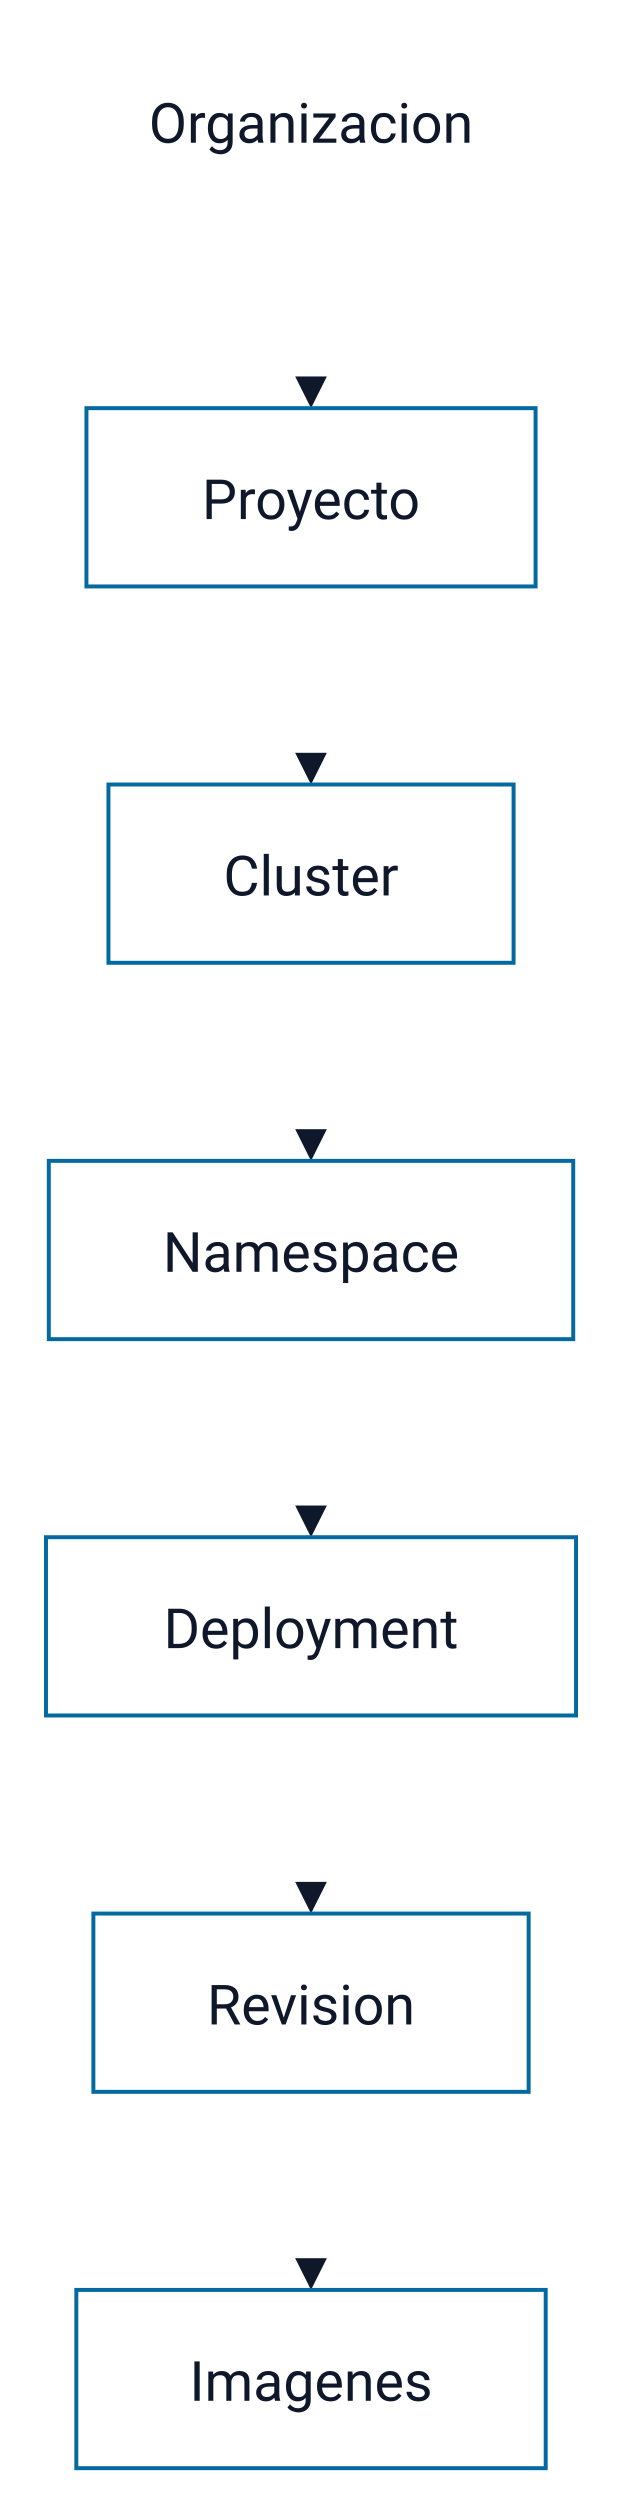
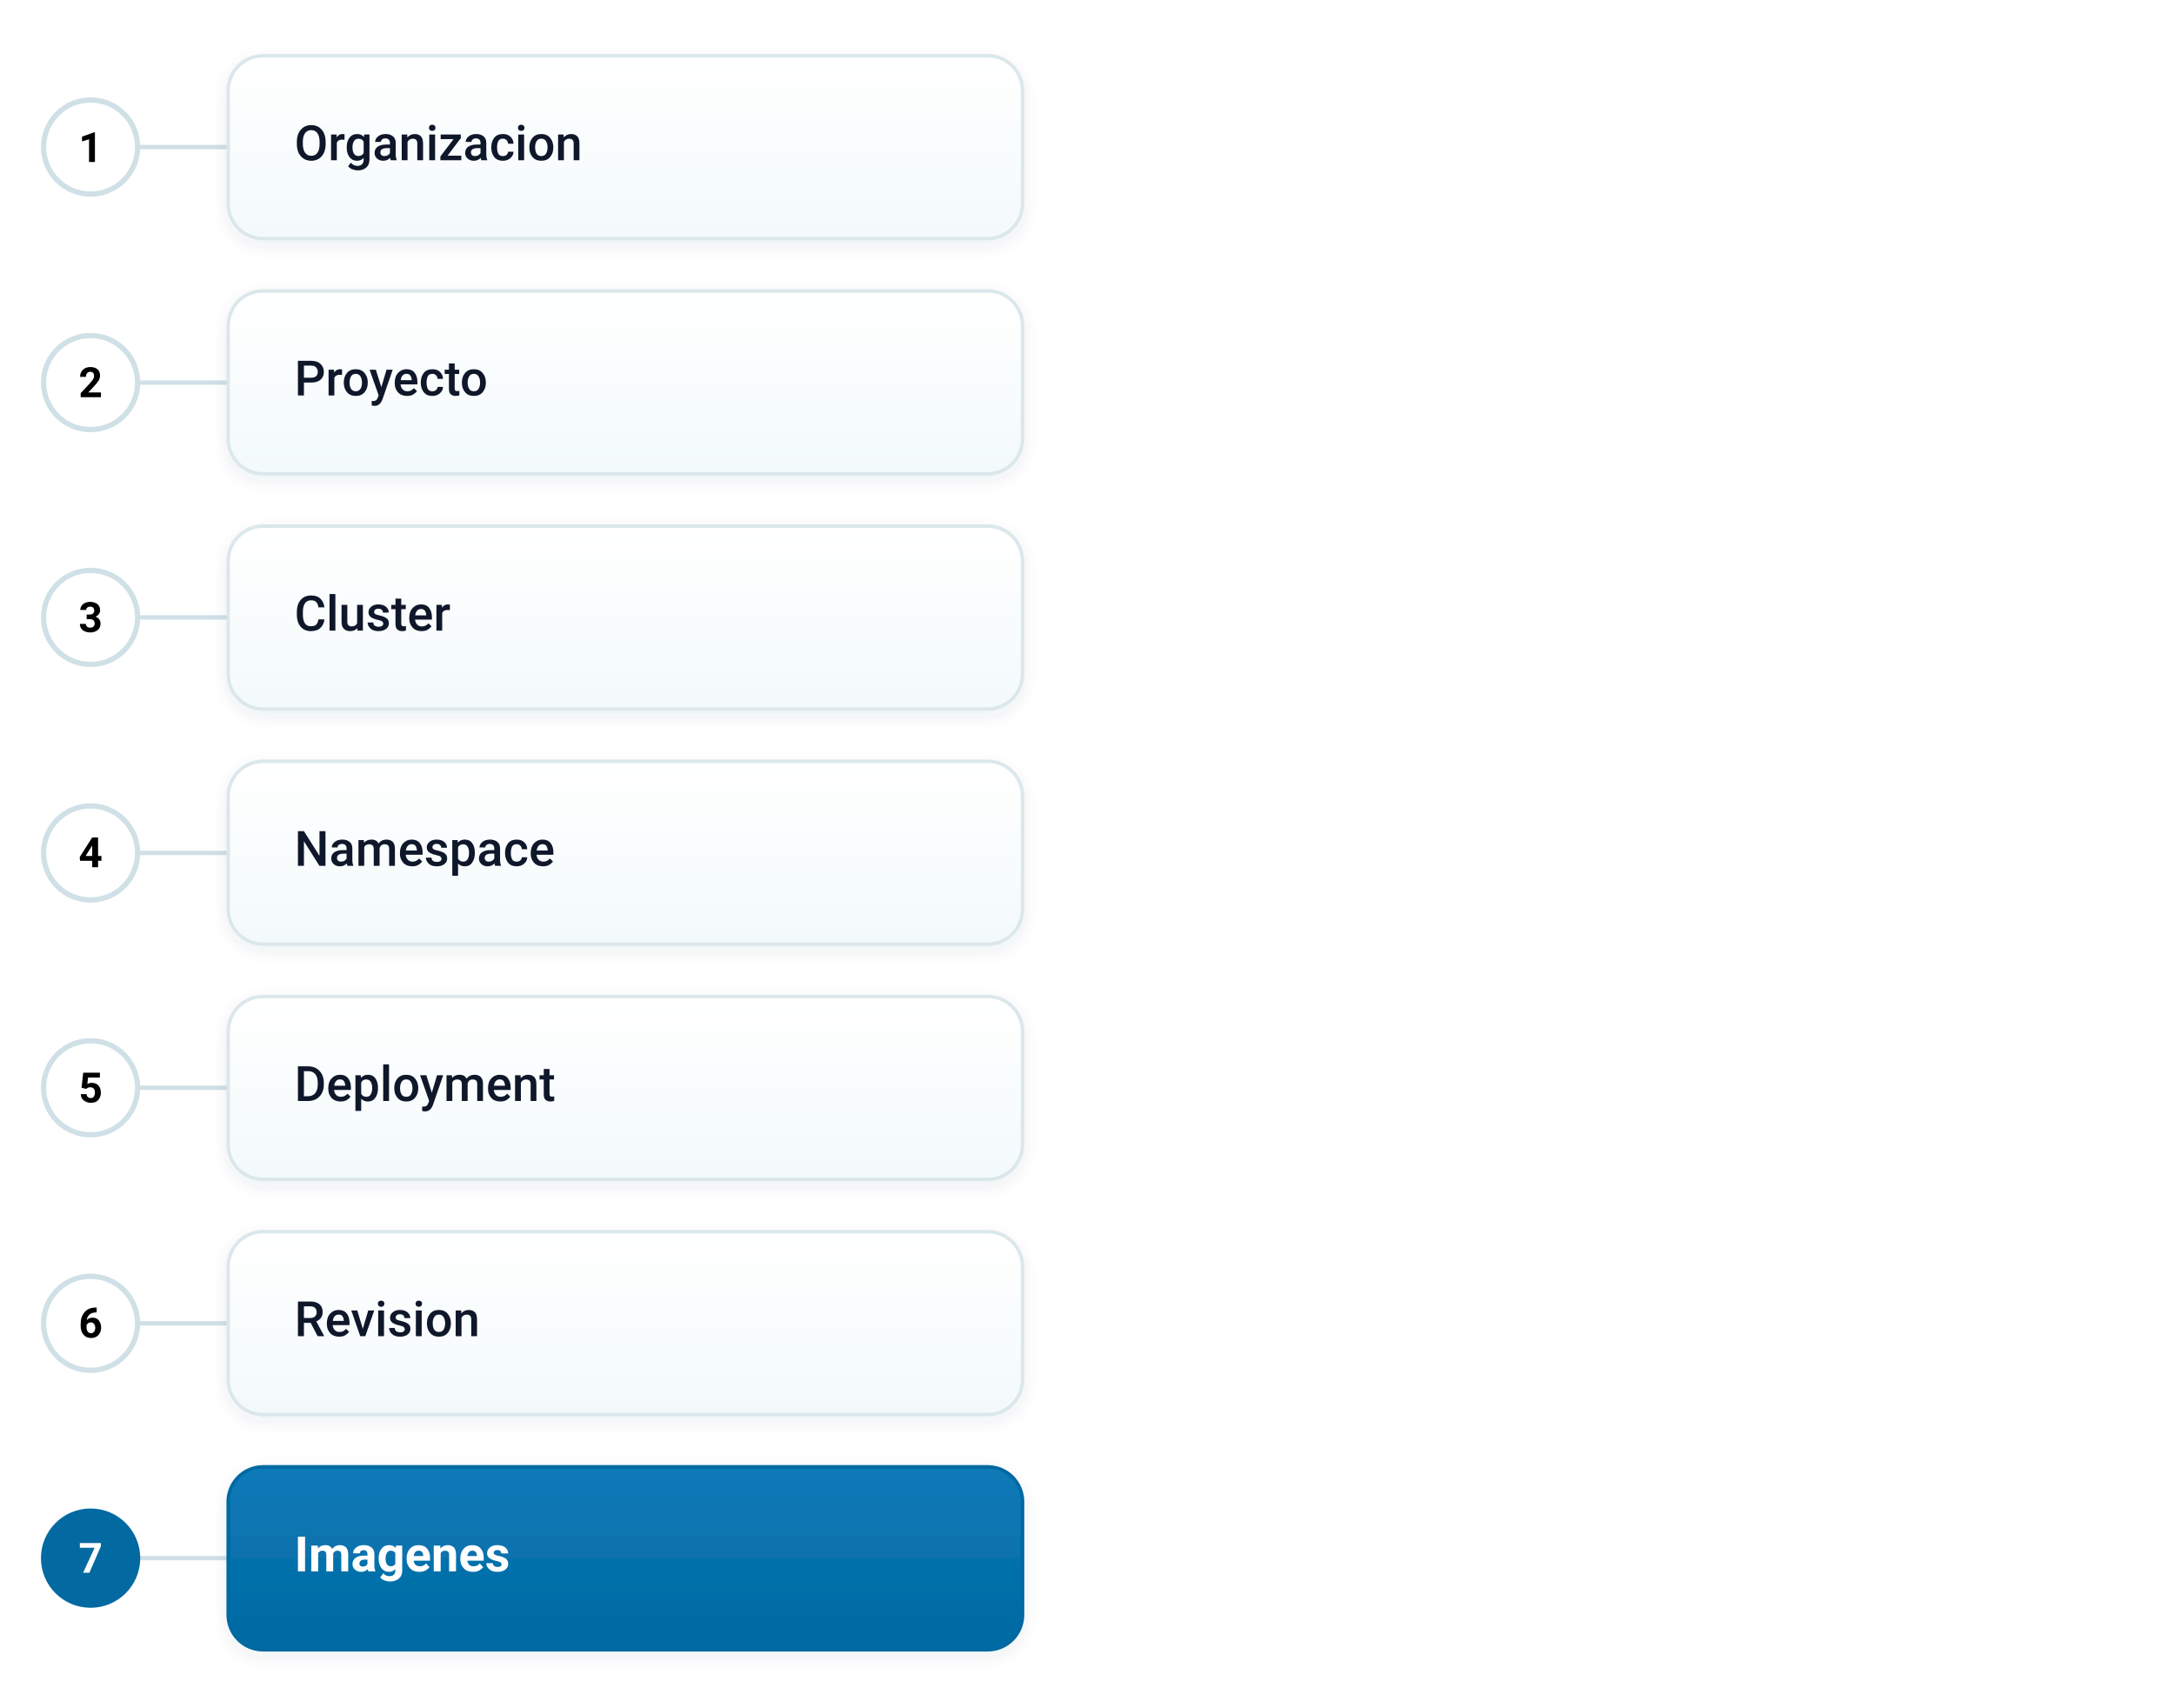
- <svg xmlns="http://www.w3.org/2000/svg" width="157" height="631" id="dg" class="flowchart" style="background-color: transparent;" viewBox="0 0 157.016 631" role="graphics-document document" aria-roledescription="flowchart-v2">
-   <style>#dg{font-family:Geist,-apple-system,BlinkMacSystemFont,Segoe UI,Roboto,sans-serif;font-size:14px;fill:var(--dg-text, #0f172a);}@keyframes edge-animation-frame{from{stroke-dashoffset:0;}}@keyframes dash{to{stroke-dashoffset:0;}}#dg .edge-animation-slow{stroke-dasharray:9,5!important;stroke-dashoffset:900;animation:dash 50s linear infinite;stroke-linecap:round;}#dg .edge-animation-fast{stroke-dasharray:9,5!important;stroke-dashoffset:900;animation:dash 20s linear infinite;stroke-linecap:round;}#dg .error-icon{fill:var(--dg-surface-2, #eef7f9);}#dg .error-text{fill:var(--dg-muted, var(--dg-muted, #334155));stroke:var(--dg-muted, var(--dg-muted, #334155));}#dg .edge-thickness-normal{stroke-width:1px;}#dg .edge-thickness-thick{stroke-width:3.5px;}#dg .edge-pattern-solid{stroke-dasharray:0;}#dg .edge-thickness-invisible{stroke-width:0;fill:none;}#dg .edge-pattern-dashed{stroke-dasharray:3;}#dg .edge-pattern-dotted{stroke-dasharray:2;}#dg .marker{fill:var(--dg-line, var(--dg-line, #556577));stroke:var(--dg-line, var(--dg-line, #556577));}#dg .marker.cross{stroke:var(--dg-line, var(--dg-line, #556577));}#dg svg{font-family:Geist,-apple-system,BlinkMacSystemFont,Segoe UI,Roboto,sans-serif;font-size:14px;}#dg p{margin:0;}#dg .label{font-family:Geist,-apple-system,BlinkMacSystemFont,Segoe UI,Roboto,sans-serif;color:var(--dg-text, #0f172a);}#dg .cluster-label text{fill:var(--dg-text, #0f172a);}#dg .cluster-label span{color:var(--dg-text, #0f172a);}#dg .cluster-label span p{background-color:transparent;}#dg .label text,#dg span{fill:var(--dg-text, #0f172a);color:var(--dg-text, #0f172a);}#dg .node rect,#dg .node circle,#dg .node ellipse,#dg .node polygon,#dg .node path{fill:var(--dg-fill, #ffffff);stroke:var(--dg-border, #0369a1);stroke-width:1px;}#dg .rough-node .label text,#dg .node .label text,#dg .image-shape .label,#dg .icon-shape .label{text-anchor:middle;}#dg .node .katex path{fill:#000;stroke:#000;stroke-width:1px;}#dg .rough-node .label,#dg .node .label,#dg .image-shape .label,#dg .icon-shape .label{text-align:center;}#dg .node.clickable{cursor:pointer;}#dg .root .anchor path{fill:var(--dg-line, var(--dg-line, #556577))!important;stroke-width:0;stroke:var(--dg-line, var(--dg-line, #556577));}#dg .arrowheadPath{fill:#0b0b0b;}#dg .edgePaths .path{stroke:var(--dg-line, var(--dg-line, #556577));stroke-width:1px;}#dg .flowchart-link{stroke:var(--dg-line, var(--dg-line, #556577));fill:none;}#dg .edgeLabel{background-color:var(--dg-fill, #ffffff);text-align:center;}#dg .edgeLabel p{background-color:var(--dg-fill, #ffffff);}#dg .edgeLabel rect{opacity:0.5;background-color:var(--dg-fill, #ffffff);fill:var(--dg-fill, #ffffff);}#dg .labelBkg{background-color:rgba(255, 255, 255, 0.5);}#dg .cluster rect{fill:var(--dg-surface, #f3fafb);stroke:var(--dg-hairline, #dbe7eb);stroke-width:1px;}#dg .cluster text{fill:var(--dg-text, #0f172a);}#dg .cluster span{color:var(--dg-text, #0f172a);}#dg .node .collapsed-indicator{fill:var(--dg-hairline, #dbe7eb);stroke:none;opacity:0.6;}#dg .node .collapsed-separator{stroke:var(--dg-hairline, #dbe7eb);stroke-width:0.75px;}#dg div.mermaidTooltip{position:absolute;text-align:center;max-width:200px;padding:2px;font-family:Geist,-apple-system,BlinkMacSystemFont,Segoe UI,Roboto,sans-serif;font-size:12px;background:var(--dg-surface-2, #eef7f9);border:1px solid var(--dg-hairline, #dbe7eb);border-radius:2px;pointer-events:none;z-index:100;}#dg .flowchartTitleText{text-anchor:middle;font-size:18px;fill:var(--dg-text, #0f172a);}#dg rect.text{fill:none;stroke-width:0;}#dg .icon-shape,#dg .image-shape{background-color:var(--dg-fill, #ffffff);text-align:center;}#dg .icon-shape p,#dg .image-shape p{background-color:var(--dg-fill, #ffffff);padding:2px;}#dg .icon-shape .label rect,#dg .image-shape .label rect{opacity:0.5;background-color:var(--dg-fill, #ffffff);fill:var(--dg-fill, #ffffff);}#dg .label-icon{display:inline-block;height:1em;overflow:visible;vertical-align:-0.125em;}#dg .node .label-icon path{fill:currentColor;stroke:revert;stroke-width:revert;}#dg .node .neo-node{stroke:var(--dg-border, #0369a1);}#dg [data-look="neo"].node rect,#dg [data-look="neo"].cluster rect,#dg [data-look="neo"].node polygon{stroke:url(#dg-gradient);filter:drop-shadow( 1px 2px 2px rgba(185,185,185,1));}#dg [data-look="neo"].swimlane.cluster rect{filter:none;}#dg [data-look="neo"].node path{stroke:url(#dg-gradient);stroke-width:1px;}#dg [data-look="neo"].node .outer-path{filter:drop-shadow( 1px 2px 2px rgba(185,185,185,1));}#dg [data-look="neo"].node .neo-line path{stroke:var(--dg-border, #0369a1);filter:none;}#dg [data-look="neo"].node circle{stroke:url(#dg-gradient);filter:drop-shadow( 1px 2px 2px rgba(185,185,185,1));}#dg [data-look="neo"].node circle .state-start{fill:#000000;}#dg [data-look="neo"].icon-shape .icon{fill:url(#dg-gradient);filter:drop-shadow( 1px 2px 2px rgba(185,185,185,1));}#dg [data-look="neo"].icon-shape .icon-neo path{stroke:url(#dg-gradient);filter:drop-shadow( 1px 2px 2px rgba(185,185,185,1));}#dg :root{--mermaid-font-family:"trebuchet ms",verdana,arial,sans-serif;}</style>
-   <g>
-     <marker id="my-svg_flowchart-v2-pointEnd" class="marker flowchart-v2" viewBox="0 0 10 10" refX="5" refY="5" markerUnits="userSpaceOnUse" markerWidth="8" markerHeight="8" orient="auto">
-       <path d="M 0 0 L 10 5 L 0 10 z" class="arrowMarkerPath" style="stroke-width: 1; stroke-dasharray: 1, 0;" />
-     </marker>
-     <marker id="my-svg_flowchart-v2-pointStart" class="marker flowchart-v2" viewBox="0 0 10 10" refX="4.5" refY="5" markerUnits="userSpaceOnUse" markerWidth="8" markerHeight="8" orient="auto">
-       <path d="M 0 5 L 10 10 L 10 0 z" class="arrowMarkerPath" style="stroke-width: 1; stroke-dasharray: 1, 0;" />
-     </marker>
-     <marker id="my-svg_flowchart-v2-pointEnd-margin" class="marker flowchart-v2" viewBox="0 0 11.5 14" refX="11.5" refY="7" markerUnits="userSpaceOnUse" markerWidth="10.5" markerHeight="14" orient="auto">
-       <path d="M 0 0 L 11.5 7 L 0 14 z" class="arrowMarkerPath" style="stroke-width: 0; stroke-dasharray: 1, 0;" />
-     </marker>
-     <marker id="my-svg_flowchart-v2-pointStart-margin" class="marker flowchart-v2" viewBox="0 0 11.5 14" refX="1" refY="7" markerUnits="userSpaceOnUse" markerWidth="11.5" markerHeight="14" orient="auto">
-       <polygon points="0,7 11.5,14 11.5,0" class="arrowMarkerPath" style="stroke-width: 0; stroke-dasharray: 1, 0;" />
-     </marker>
-     <marker id="my-svg_flowchart-v2-circleEnd" class="marker flowchart-v2" viewBox="0 0 10 10" refX="11" refY="5" markerUnits="userSpaceOnUse" markerWidth="11" markerHeight="11" orient="auto">
-       <circle cx="5" cy="5" r="5" class="arrowMarkerPath" style="stroke-width: 1; stroke-dasharray: 1, 0;" />
-     </marker>
-     <marker id="my-svg_flowchart-v2-circleStart" class="marker flowchart-v2" viewBox="0 0 10 10" refX="-1" refY="5" markerUnits="userSpaceOnUse" markerWidth="11" markerHeight="11" orient="auto">
-       <circle cx="5" cy="5" r="5" class="arrowMarkerPath" style="stroke-width: 1; stroke-dasharray: 1, 0;" />
-     </marker>
-     <marker id="my-svg_flowchart-v2-circleEnd-margin" class="marker flowchart-v2" viewBox="0 0 10 10" refY="5" refX="12.25" markerUnits="userSpaceOnUse" markerWidth="14" markerHeight="14" orient="auto">
-       <circle cx="5" cy="5" r="5" class="arrowMarkerPath" style="stroke-width: 0; stroke-dasharray: 1, 0;" />
-     </marker>
-     <marker id="my-svg_flowchart-v2-circleStart-margin" class="marker flowchart-v2" viewBox="0 0 10 10" refX="-2" refY="5" markerUnits="userSpaceOnUse" markerWidth="14" markerHeight="14" orient="auto">
-       <circle cx="5" cy="5" r="5" class="arrowMarkerPath" style="stroke-width: 0; stroke-dasharray: 1, 0;" />
-     </marker>
-     <marker id="my-svg_flowchart-v2-crossEnd" class="marker cross flowchart-v2" viewBox="0 0 11 11" refX="12" refY="5.2" markerUnits="userSpaceOnUse" markerWidth="11" markerHeight="11" orient="auto">
-       <path d="M 1,1 l 9,9 M 10,1 l -9,9" class="arrowMarkerPath" style="stroke-width: 2; stroke-dasharray: 1, 0;" />
-     </marker>
-     <marker id="my-svg_flowchart-v2-crossStart" class="marker cross flowchart-v2" viewBox="0 0 11 11" refX="-1" refY="5.2" markerUnits="userSpaceOnUse" markerWidth="11" markerHeight="11" orient="auto">
-       <path d="M 1,1 l 9,9 M 10,1 l -9,9" class="arrowMarkerPath" style="stroke-width: 2; stroke-dasharray: 1, 0;" />
-     </marker>
-     <marker id="my-svg_flowchart-v2-crossEnd-margin" class="marker cross flowchart-v2" viewBox="0 0 15 15" refX="17.7" refY="7.5" markerUnits="userSpaceOnUse" markerWidth="12" markerHeight="12" orient="auto">
-       <path d="M 1,1 L 14,14 M 1,14 L 14,1" class="arrowMarkerPath" style="stroke-width: 2.5;" />
-     </marker>
-     <marker id="my-svg_flowchart-v2-crossStart-margin" class="marker cross flowchart-v2" viewBox="0 0 15 15" refX="-3.5" refY="7.5" markerUnits="userSpaceOnUse" markerWidth="12" markerHeight="12" orient="auto">
-       <path d="M 1,1 L 14,14 M 1,14 L 14,1" class="arrowMarkerPath" style="stroke-width: 2.5; stroke-dasharray: 1, 0;" />
-     </marker>
-     <g class="root">
-       <g class="clusters" />
-       <g class="edgePaths">
-         <path d="M78.508,53L78.508,57.167C78.508,61.333,78.508,69.667,78.508,77.333C78.508,85,78.508,92,78.508,95.5L78.508,99" id="dg-L_O_P_0" class="edge-thickness-normal edge-pattern-solid edge-thickness-normal edge-pattern-solid flowchart-link" style=";" data-edge="true" data-et="edge" data-id="L_O_P_0" data-points="W3sieCI6NzguNTA3ODEyNSwieSI6NTN9LHsieCI6NzguNTA3ODEyNSwieSI6Nzh9LHsieCI6NzguNTA3ODEyNSwieSI6MTAzfV0=" data-look="classic" marker-end="url(#my-svg_flowchart-v2-pointEnd)" />
-         <path d="M78.508,148L78.508,152.167C78.508,156.333,78.508,164.667,78.508,172.333C78.508,180,78.508,187,78.508,190.5L78.508,194" id="dg-L_P_C_0" class="edge-thickness-normal edge-pattern-solid edge-thickness-normal edge-pattern-solid flowchart-link" style=";" data-edge="true" data-et="edge" data-id="L_P_C_0" data-points="W3sieCI6NzguNTA3ODEyNSwieSI6MTQ4fSx7IngiOjc4LjUwNzgxMjUsInkiOjE3M30seyJ4Ijo3OC41MDc4MTI1LCJ5IjoxOTh9XQ==" data-look="classic" marker-end="url(#my-svg_flowchart-v2-pointEnd)" />
-         <path d="M78.508,243L78.508,247.167C78.508,251.333,78.508,259.667,78.508,267.333C78.508,275,78.508,282,78.508,285.5L78.508,289" id="dg-L_C_N_0" class="edge-thickness-normal edge-pattern-solid edge-thickness-normal edge-pattern-solid flowchart-link" style=";" data-edge="true" data-et="edge" data-id="L_C_N_0" data-points="W3sieCI6NzguNTA3ODEyNSwieSI6MjQzfSx7IngiOjc4LjUwNzgxMjUsInkiOjI2OH0seyJ4Ijo3OC41MDc4MTI1LCJ5IjoyOTN9XQ==" data-look="classic" marker-end="url(#my-svg_flowchart-v2-pointEnd)" />
-         <path d="M78.508,338L78.508,342.167C78.508,346.333,78.508,354.667,78.508,362.333C78.508,370,78.508,377,78.508,380.5L78.508,384" id="dg-L_N_D_0" class="edge-thickness-normal edge-pattern-solid edge-thickness-normal edge-pattern-solid flowchart-link" style=";" data-edge="true" data-et="edge" data-id="L_N_D_0" data-points="W3sieCI6NzguNTA3ODEyNSwieSI6MzM4fSx7IngiOjc4LjUwNzgxMjUsInkiOjM2M30seyJ4Ijo3OC41MDc4MTI1LCJ5IjozODh9XQ==" data-look="classic" marker-end="url(#my-svg_flowchart-v2-pointEnd)" />
-         <path d="M78.508,433L78.508,437.167C78.508,441.333,78.508,449.667,78.508,457.333C78.508,465,78.508,472,78.508,475.5L78.508,479" id="dg-L_D_R_0" class="edge-thickness-normal edge-pattern-solid edge-thickness-normal edge-pattern-solid flowchart-link" style=";" data-edge="true" data-et="edge" data-id="L_D_R_0" data-points="W3sieCI6NzguNTA3ODEyNSwieSI6NDMzfSx7IngiOjc4LjUwNzgxMjUsInkiOjQ1OH0seyJ4Ijo3OC41MDc4MTI1LCJ5Ijo0ODN9XQ==" data-look="classic" marker-end="url(#my-svg_flowchart-v2-pointEnd)" />
-         <path d="M78.508,528L78.508,532.167C78.508,536.333,78.508,544.667,78.508,552.333C78.508,560,78.508,567,78.508,570.5L78.508,574" id="dg-L_R_I_0" class="edge-thickness-normal edge-pattern-solid edge-thickness-normal edge-pattern-solid flowchart-link" style=";" data-edge="true" data-et="edge" data-id="L_R_I_0" data-points="W3sieCI6NzguNTA3ODEyNSwieSI6NTI4fSx7IngiOjc4LjUwNzgxMjUsInkiOjU1M30seyJ4Ijo3OC41MDc4MTI1LCJ5Ijo1Nzh9XQ==" data-look="classic" marker-end="url(#my-svg_flowchart-v2-pointEnd)" />
-       </g>
-       <g class="edgeLabels">
-         <g class="edgeLabel">
-           <g class="label" data-id="L_O_P_0" transform="translate(0, 0)">
-             <text y="-10.1" text-anchor="middle">
-               <tspan class="text-outer-tspan row" x="0" y="-0.1em" dy="1.1em" text-anchor="middle" />
-             </text>
-           </g>
-         </g>
-         <g>
-           <rect class="background" style="stroke: none" />
-         </g>
-         <g class="edgeLabel">
-           <g class="label" data-id="L_P_C_0" transform="translate(0, 0)">
-             <text y="-10.1" text-anchor="middle">
-               <tspan class="text-outer-tspan row" x="0" y="-0.1em" dy="1.1em" text-anchor="middle" />
-             </text>
-           </g>
-         </g>
-         <g>
-           <rect class="background" style="stroke: none" />
-         </g>
-         <g class="edgeLabel">
-           <g class="label" data-id="L_C_N_0" transform="translate(0, 0)">
-             <text y="-10.1" text-anchor="middle">
-               <tspan class="text-outer-tspan row" x="0" y="-0.1em" dy="1.1em" text-anchor="middle" />
-             </text>
-           </g>
-         </g>
-         <g>
-           <rect class="background" style="stroke: none" />
-         </g>
-         <g class="edgeLabel">
-           <g class="label" data-id="L_N_D_0" transform="translate(0, 0)">
-             <text y="-10.1" text-anchor="middle">
-               <tspan class="text-outer-tspan row" x="0" y="-0.1em" dy="1.1em" text-anchor="middle" />
-             </text>
-           </g>
-         </g>
-         <g>
-           <rect class="background" style="stroke: none" />
-         </g>
-         <g class="edgeLabel">
-           <g class="label" data-id="L_D_R_0" transform="translate(0, 0)">
-             <text y="-10.1" text-anchor="middle">
-               <tspan class="text-outer-tspan row" x="0" y="-0.1em" dy="1.1em" text-anchor="middle" />
-             </text>
-           </g>
-         </g>
-         <g>
-           <rect class="background" style="stroke: none" />
-         </g>
-         <g class="edgeLabel">
-           <g class="label" data-id="L_R_I_0" transform="translate(0, 0)">
-             <text y="-10.1" text-anchor="middle">
-               <tspan class="text-outer-tspan row" x="0" y="-0.1em" dy="1.1em" text-anchor="middle" />
-             </text>
-           </g>
-         </g>
-         <g>
-           <rect class="background" style="stroke: none" />
-         </g>
-       </g>
-       <g class="nodes">
-         <g class="node default" id="dg-flowchart-O-0" data-look="classic" transform="translate(78.50781, 30.5)">
-           <rect class="basic label-container" style="" x="-70.508" y="-22.5" />
-           <g class="label" style="" transform="translate(0, -8.5)">
-             <rect />
-             <g>
-               <rect class="background" style="stroke: none" />
-               <text y="-10.1" style="">
-                 <tspan class="text-outer-tspan row" x="0" y="-0.1em" dy="1.1em">
-                   <tspan font-style="normal" class="text-inner-tspan" font-weight="normal">Organizacion</tspan>
-                 </tspan>
-               </text>
-             </g>
-           </g>
-         </g>
-         <g class="node default" id="dg-flowchart-P-1" data-look="classic" transform="translate(78.50781, 125.5)">
-           <rect class="basic label-container" style="" x="-56.688" y="-22.5" width="113.375" height="45" />
-           <g class="label" style="" transform="translate(0, -8.5)">
-             <rect />
-             <g>
-               <rect class="background" style="stroke: none" />
-               <text y="-10.1" style="">
-                 <tspan class="text-outer-tspan row" x="0" y="-0.1em" dy="1.1em">
-                   <tspan font-style="normal" class="text-inner-tspan" font-weight="normal">Proyecto</tspan>
-                 </tspan>
-               </text>
-             </g>
-           </g>
-         </g>
-         <g class="node default" id="dg-flowchart-C-2" data-look="classic" transform="translate(78.50781, 220.5)">
-           <rect class="basic label-container" style="" x="-51.133" y="-22.5" width="102.266" height="45" />
-           <g class="label" style="" transform="translate(0, -8.5)">
-             <rect />
-             <g>
-               <rect class="background" style="stroke: none" />
-               <text y="-10.1" style="">
-                 <tspan class="text-outer-tspan row" x="0" y="-0.1em" dy="1.1em">
-                   <tspan font-style="normal" class="text-inner-tspan" font-weight="normal">Cluster</tspan>
-                 </tspan>
-               </text>
-             </g>
-           </g>
-         </g>
-         <g class="node default" id="dg-flowchart-N-3" data-look="classic" transform="translate(78.50781, 315.5)">
-           <rect class="basic label-container" style="" x="-66.188" y="-22.5" width="132.375" height="45" />
-           <g class="label" style="" transform="translate(0, -8.5)">
-             <rect />
-             <g>
-               <rect class="background" style="stroke: none" />
-               <text y="-10.1" style="">
-                 <tspan class="text-outer-tspan row" x="0" y="-0.1em" dy="1.1em">
-                   <tspan font-style="normal" class="text-inner-tspan" font-weight="normal">Namespace</tspan>
-                 </tspan>
-               </text>
-             </g>
-           </g>
-         </g>
-         <g class="node default" id="dg-flowchart-D-4" data-look="classic" transform="translate(78.50781, 410.5)">
-           <rect class="basic label-container" style="" x="-66.898" y="-22.5" width="133.797" height="45" />
-           <g class="label" style="" transform="translate(0, -8.5)">
-             <rect />
-             <g>
-               <rect class="background" style="stroke: none" />
-               <text y="-10.1" style="">
-                 <tspan class="text-outer-tspan row" x="0" y="-0.1em" dy="1.1em">
-                   <tspan font-style="normal" class="text-inner-tspan" font-weight="normal">Deployment</tspan>
-                 </tspan>
-               </text>
-             </g>
-           </g>
-         </g>
-         <g class="node default" id="dg-flowchart-R-5" data-look="classic" transform="translate(78.50781, 505.5)">
-           <rect class="basic label-container" style="" x="-54.938" y="-22.5" width="109.875" height="45" />
-           <g class="label" style="" transform="translate(0, -8.5)">
-             <rect />
-             <g>
-               <rect class="background" style="stroke: none" />
-               <text y="-10.1" style="">
-                 <tspan class="text-outer-tspan row" x="0" y="-0.1em" dy="1.1em">
-                   <tspan font-style="normal" class="text-inner-tspan" font-weight="normal">Revision</tspan>
-                 </tspan>
-               </text>
-             </g>
-           </g>
-         </g>
-         <g class="node default" id="dg-flowchart-I-6" data-look="classic" transform="translate(78.50781, 600.5)">
-           <rect class="basic label-container" style="" x="-59.242" y="-22.5" width="118.484" height="45" />
-           <g class="label" style="" transform="translate(0, -8.5)">
-             <rect />
-             <g>
-               <rect class="background" style="stroke: none" />
-               <text y="-10.1" style="">
-                 <tspan class="text-outer-tspan row" x="0" y="-0.1em" dy="1.1em">
-                   <tspan font-style="normal" class="text-inner-tspan" font-weight="normal">Imagenes</tspan>
-                 </tspan>
-               </text>
-             </g>
-           </g>
-         </g>
-       </g>
-     </g>
-   </g>
+ <svg xmlns="http://www.w3.org/2000/svg" width="624" height="490" viewBox="0 0 624 490" role="img" font-family="Geist, -apple-system, BlinkMacSystemFont, 'Segoe UI', Roboto, Helvetica, Arial, sans-serif">
  <defs>
-     <filter id="dg-drop-shadow" height="130%" width="130%">
-       <feDropShadow dx="4" dy="4" stdDeviation="0" flood-opacity="0.06" flood-color="#000000" />
+     <linearGradient id="dgGrad" x1="0" y1="0" x2="0" y2="1">
+       <stop offset="0" stop-color="var(--dg-fill, #ffffff)" />
+       <stop offset="1" stop-color="var(--dg-surface, #f3fafb)" />
+     </linearGradient>
+     <linearGradient id="dgGradLlegada" x1="0" y1="0" x2="0" y2="1">
+       <stop offset="0" stop-color="var(--dg-accent-hi, #0a7ab8)" />
+       <stop offset="1" stop-color="var(--dg-border, #0369a1)" />
+     </linearGradient>
+     <linearGradient id="dgRiel" x1="0" y1="0" x2="0" y2="1">
+       <stop offset="0" stop-color="var(--dg-rail, #cfe0e6)" />
+       <stop offset="0.55" stop-color="var(--dg-rail-mid, #8fc3d8)" />
+       <stop offset="1" stop-color="var(--dg-border, #0369a1)" />
+     </linearGradient>
+     <filter id="dgSombra" x="-6%" y="-14%" width="112%" height="132%">
+       <feDropShadow dx="0" dy="1.5" stdDeviation="2.2" flood-color="var(--dg-accent-dk, #0b3a56)" flood-opacity="0.075" />
    </filter>
  </defs>
-   <defs>
-     <filter id="dg-drop-shadow-small" height="150%" width="150%">
-       <feDropShadow dx="2" dy="2" stdDeviation="0" flood-opacity="0.06" flood-color="#000000" />
-     </filter>
-   </defs>
-   <linearGradient id="dg-gradient" gradientUnits="objectBoundingBox" x1="0%" y1="0%" x2="100%" y2="0%">
-     <stop offset="0%" stop-color="var(--dg-border, #0369a1)" stop-opacity="1" />
-     <stop offset="100%" stop-color="var(--dg-hairline, #dbe7eb)" stop-opacity="1" />
-   </linearGradient>
+   <g id="riel-grupo">
+     <line id="riel" x1="26" y1="42.2" x2="26" y2="447.2" stroke="url(#dgRiel)" stroke-width="2.5" />
+   </g>
+   <g id="paso-1">
+     <line x1="39.5" y1="42.2" x2="65.5" y2="42.2" stroke="var(--dg-rail, #cfe0e6)" stroke-width="1.25" />
+     <rect id="tarjeta-1" x="65.5" y="16" width="228" height="52.5" rx="10" fill="url(#dgGrad)" stroke="var(--dg-hairline, #dbe7eb)" stroke-width="1" filter="url(#dgSombra)" />
+     <text x="84.5" y="46.0" font-size="14" font-weight="520" fill="var(--dg-text, #0f172a)">Organizacion</text>
+   </g>
+   <g id="paso-2">
+     <line x1="39.5" y1="109.8" x2="65.5" y2="109.8" stroke="var(--dg-rail, #cfe0e6)" stroke-width="1.25" />
+     <rect id="tarjeta-2" x="65.5" y="83.5" width="228" height="52.5" rx="10" fill="url(#dgGrad)" stroke="var(--dg-hairline, #dbe7eb)" stroke-width="1" filter="url(#dgSombra)" />
+     <text x="84.5" y="113.5" font-size="14" font-weight="520" fill="var(--dg-text, #0f172a)">Proyecto</text>
+   </g>
+   <g id="paso-3">
+     <line x1="39.5" y1="177.2" x2="65.5" y2="177.2" stroke="var(--dg-rail, #cfe0e6)" stroke-width="1.25" />
+     <rect id="tarjeta-3" x="65.5" y="151.0" width="228" height="52.5" rx="10" fill="url(#dgGrad)" stroke="var(--dg-hairline, #dbe7eb)" stroke-width="1" filter="url(#dgSombra)" />
+     <text x="84.5" y="181.0" font-size="14" font-weight="520" fill="var(--dg-text, #0f172a)">Cluster</text>
+   </g>
+   <g id="paso-4">
+     <line x1="39.5" y1="244.8" x2="65.5" y2="244.8" stroke="var(--dg-rail, #cfe0e6)" stroke-width="1.25" />
+     <rect id="tarjeta-4" x="65.5" y="218.5" width="228" height="52.5" rx="10" fill="url(#dgGrad)" stroke="var(--dg-hairline, #dbe7eb)" stroke-width="1" filter="url(#dgSombra)" />
+     <text x="84.5" y="248.5" font-size="14" font-weight="520" fill="var(--dg-text, #0f172a)">Namespace</text>
+   </g>
+   <g id="paso-5">
+     <line x1="39.5" y1="312.2" x2="65.5" y2="312.2" stroke="var(--dg-rail, #cfe0e6)" stroke-width="1.25" />
+     <rect id="tarjeta-5" x="65.5" y="286.0" width="228" height="52.5" rx="10" fill="url(#dgGrad)" stroke="var(--dg-hairline, #dbe7eb)" stroke-width="1" filter="url(#dgSombra)" />
+     <text x="84.5" y="316.0" font-size="14" font-weight="520" fill="var(--dg-text, #0f172a)">Deployment</text>
+   </g>
+   <g id="paso-6">
+     <line x1="39.5" y1="379.8" x2="65.5" y2="379.8" stroke="var(--dg-rail, #cfe0e6)" stroke-width="1.25" />
+     <rect id="tarjeta-6" x="65.5" y="353.5" width="228" height="52.5" rx="10" fill="url(#dgGrad)" stroke="var(--dg-hairline, #dbe7eb)" stroke-width="1" filter="url(#dgSombra)" />
+     <text x="84.5" y="383.5" font-size="14" font-weight="520" fill="var(--dg-text, #0f172a)">Revision</text>
+   </g>
+   <g id="paso-7">
+     <line x1="39.5" y1="447.2" x2="65.5" y2="447.2" stroke="var(--dg-rail, #cfe0e6)" stroke-width="1.25" />
+     <rect id="tarjeta-7" x="65.5" y="421.0" width="228" height="52.5" rx="10" fill="url(#dgGradLlegada)" stroke="var(--dg-border, #0369a1)" stroke-width="1" filter="url(#dgSombra)" />
+     <text x="84.5" y="451.0" font-size="14" font-weight="600" fill="var(--dg-fill, #ffffff)">Imagenes</text>
+   </g>
+   <g id="discos">
+     <circle cx="26" cy="42.2" r="13.5" fill="var(--dg-fill, #ffffff)" stroke="var(--dg-rail, #cfe0e6)" stroke-width="1.5" />
+     <text x="26" y="46.5" font-size="12" font-weight="600" text-anchor="middle" fill="var(--dg-muted, var(--dg-muted, #475569))">1</text>
+     <circle cx="26" cy="109.8" r="13.5" fill="var(--dg-fill, #ffffff)" stroke="var(--dg-rail, #cfe0e6)" stroke-width="1.5" />
+     <text x="26" y="114.0" font-size="12" font-weight="600" text-anchor="middle" fill="var(--dg-muted, var(--dg-muted, #475569))">2</text>
+     <circle cx="26" cy="177.2" r="13.5" fill="var(--dg-fill, #ffffff)" stroke="var(--dg-rail, #cfe0e6)" stroke-width="1.5" />
+     <text x="26" y="181.4" font-size="12" font-weight="600" text-anchor="middle" fill="var(--dg-muted, var(--dg-muted, #475569))">3</text>
+     <circle cx="26" cy="244.8" r="13.5" fill="var(--dg-fill, #ffffff)" stroke="var(--dg-rail, #cfe0e6)" stroke-width="1.5" />
+     <text x="26" y="248.9" font-size="12" font-weight="600" text-anchor="middle" fill="var(--dg-muted, var(--dg-muted, #475569))">4</text>
+     <circle cx="26" cy="312.2" r="13.5" fill="var(--dg-fill, #ffffff)" stroke="var(--dg-rail, #cfe0e6)" stroke-width="1.5" />
+     <text x="26" y="316.4" font-size="12" font-weight="600" text-anchor="middle" fill="var(--dg-muted, var(--dg-muted, #475569))">5</text>
+     <circle cx="26" cy="379.8" r="13.5" fill="var(--dg-fill, #ffffff)" stroke="var(--dg-rail, #cfe0e6)" stroke-width="1.5" />
+     <text x="26" y="383.9" font-size="12" font-weight="600" text-anchor="middle" fill="var(--dg-muted, var(--dg-muted, #475569))">6</text>
+     <circle cx="26" cy="447.2" r="13.5" fill="var(--dg-border, #0369a1)" stroke="var(--dg-border, #0369a1)" stroke-width="1.5" />
+     <text x="26" y="451.4" font-size="12" font-weight="600" text-anchor="middle" fill="var(--dg-fill, #ffffff)">7</text>
+   </g>
</svg>
